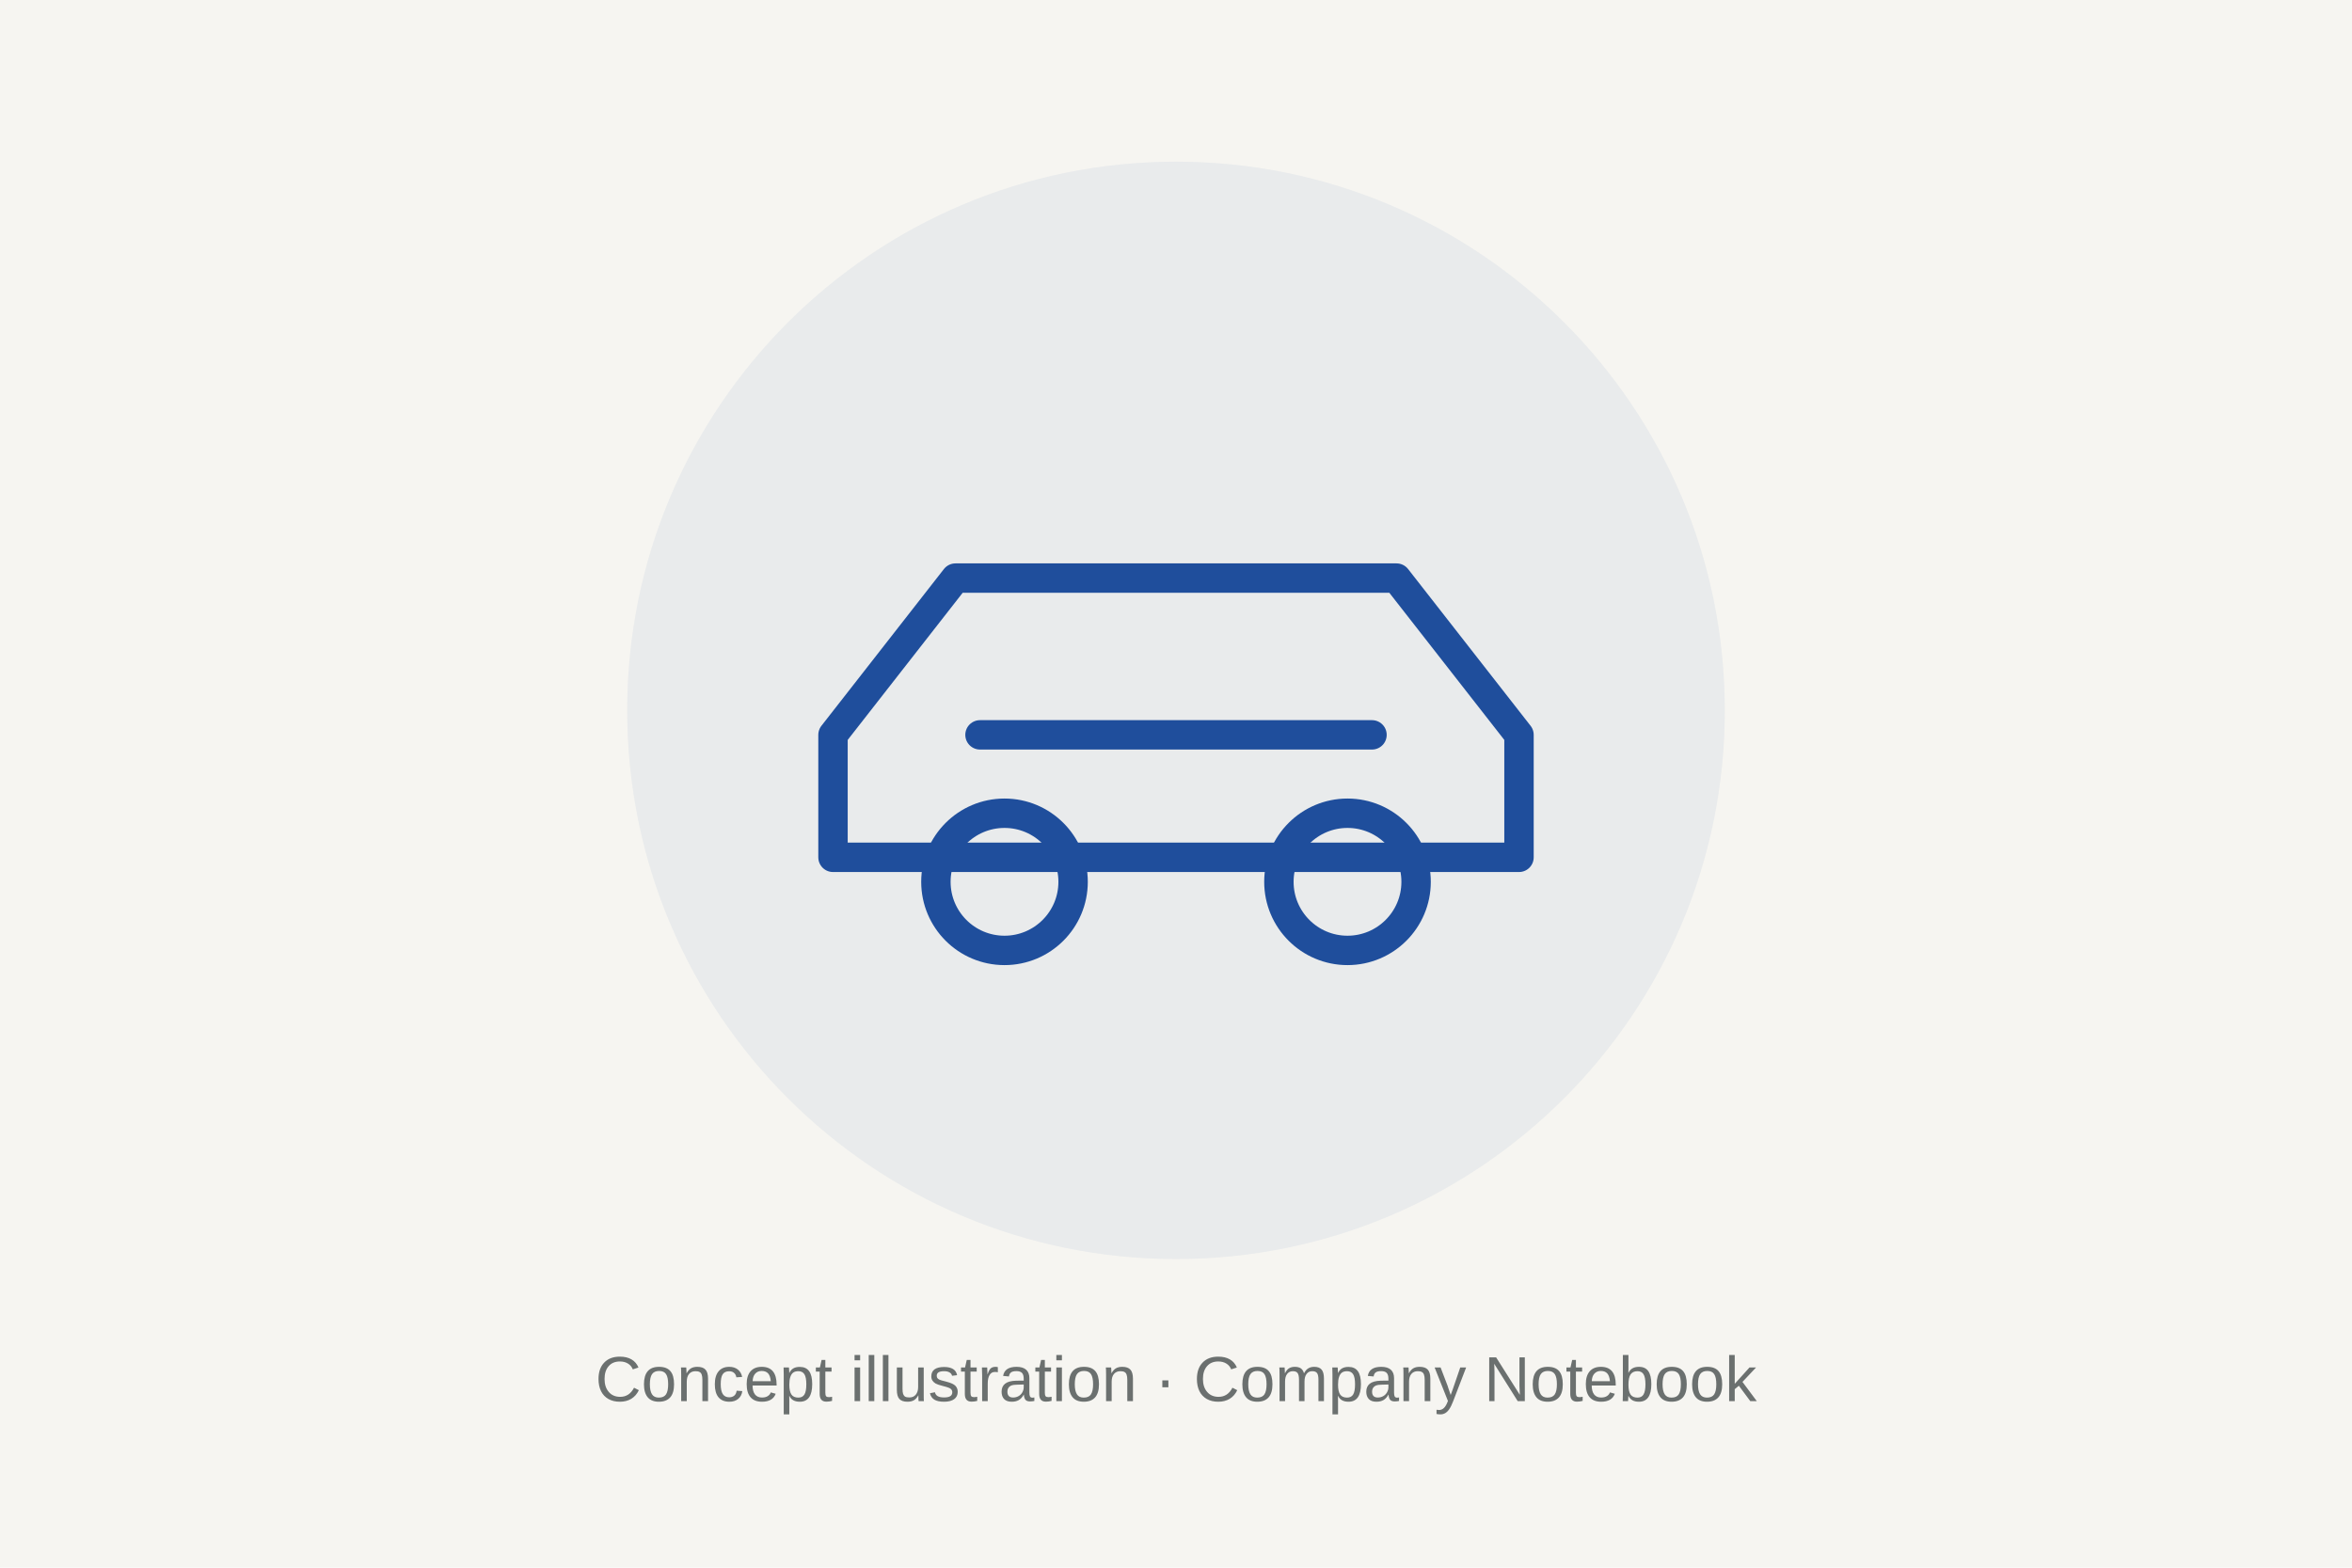
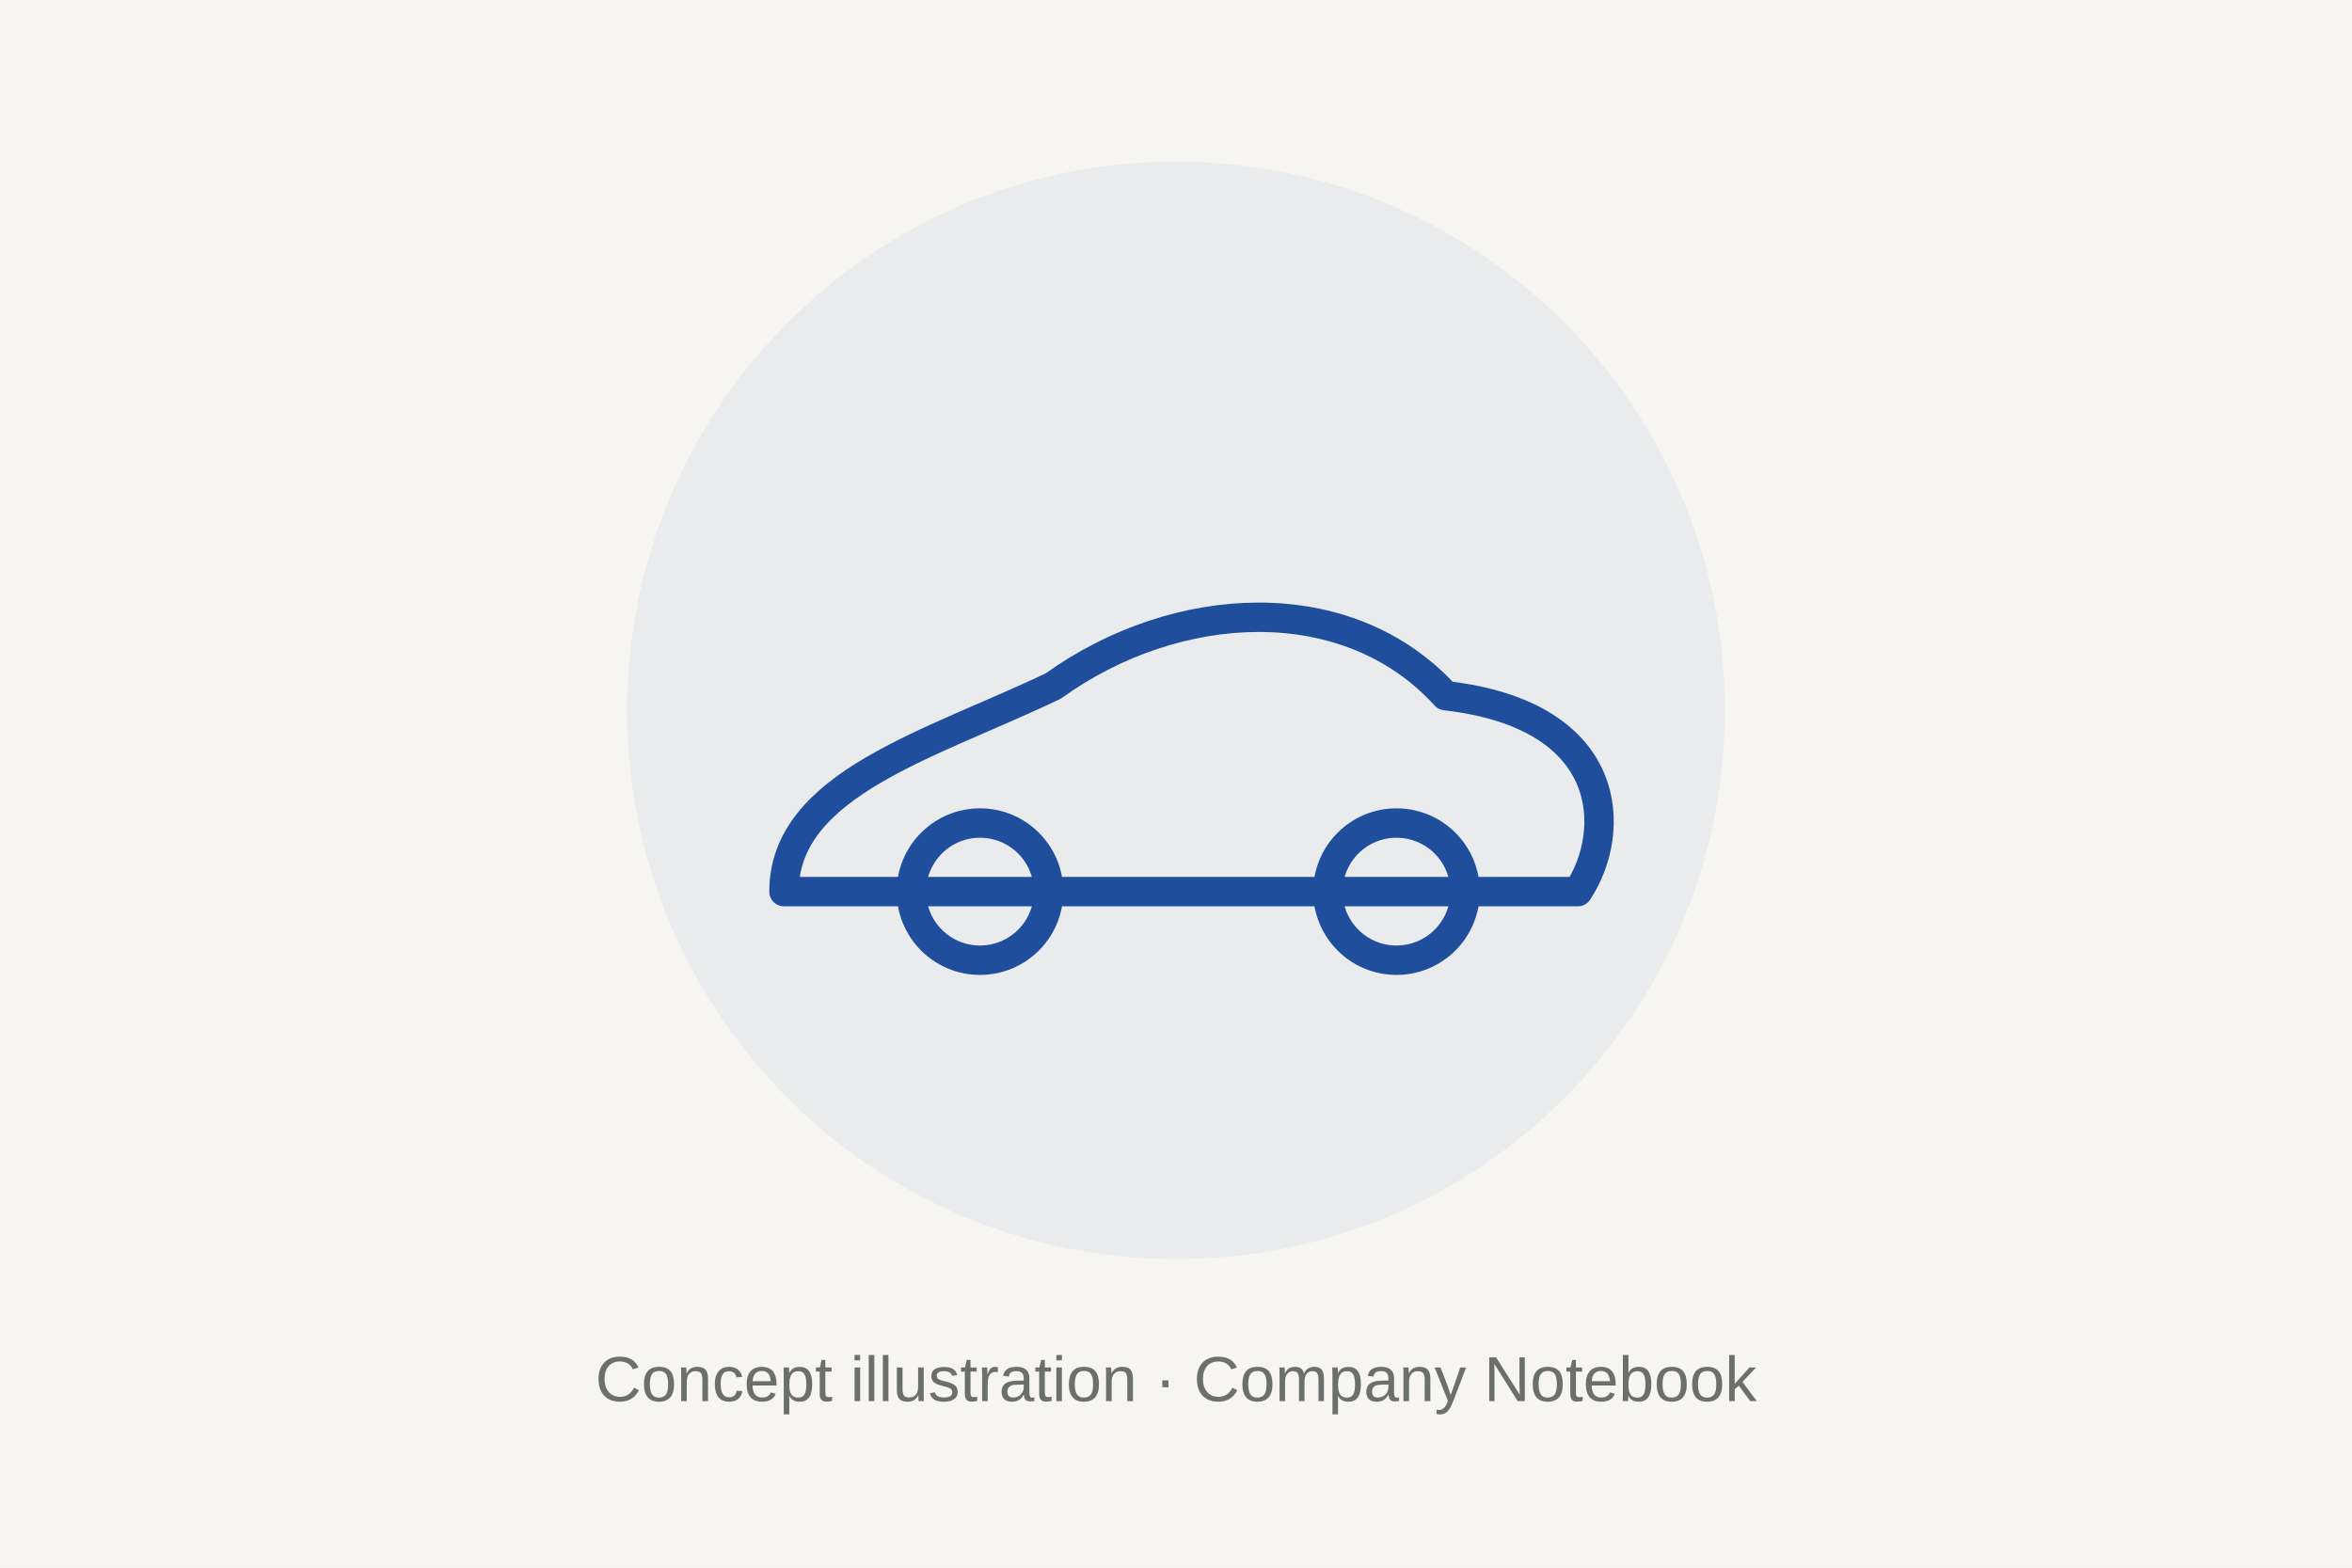
<svg xmlns="http://www.w3.org/2000/svg" viewBox="0 0 480 320">
  <rect width="480" height="320" fill="#f6f5f1" />
  <circle cx="240" cy="145" r="112" fill="#1f4e9c" opacity=".065" />
  <g fill="none" stroke="#1f4e9c" stroke-width="6" stroke-linecap="round" stroke-linejoin="round">
-     <path d="M170 175 V150 L195 118 H285 L310 150 V175 Z M170 175 H310" />
-     <path d="M200 150 H280" />
-     <circle cx="205" cy="180" r="14" />
-     <circle cx="275" cy="180" r="14" />
+     <path d="M160 182 C160 160 190 152 215 140 C240 122 275 120 295 142 C330 146 330 170 322 182 Z M160 182 H322" />
+     <circle cx="200" cy="182" r="14" />
+     <circle cx="285" cy="182" r="14" />
  </g>
  <text x="240" y="286" text-anchor="middle" font-family="Arial,sans-serif" font-size="13" fill="#6b706f">Concept illustration · Company Notebook</text>
</svg>
